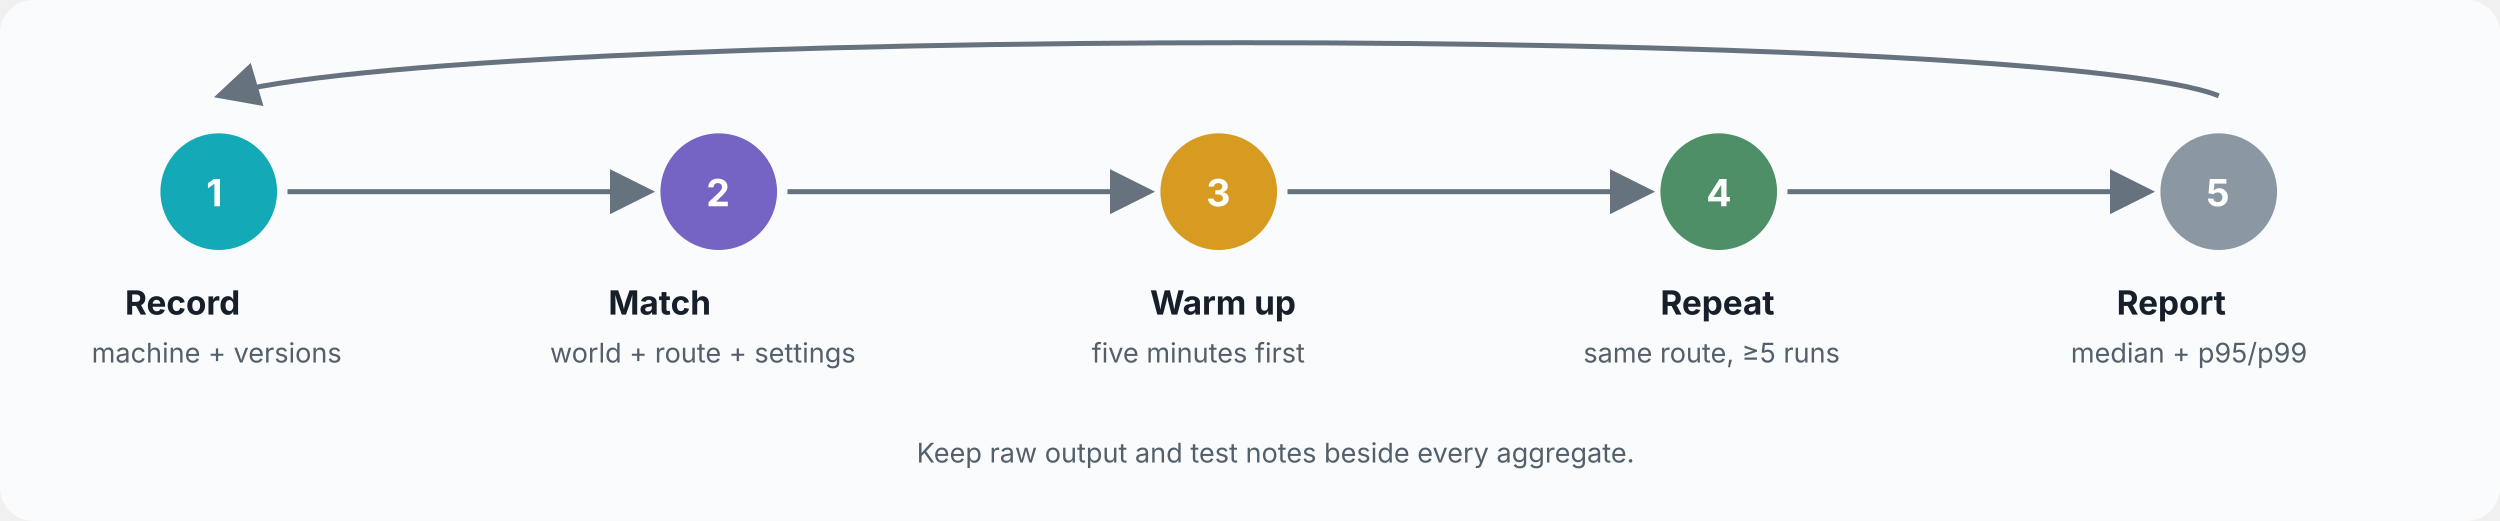
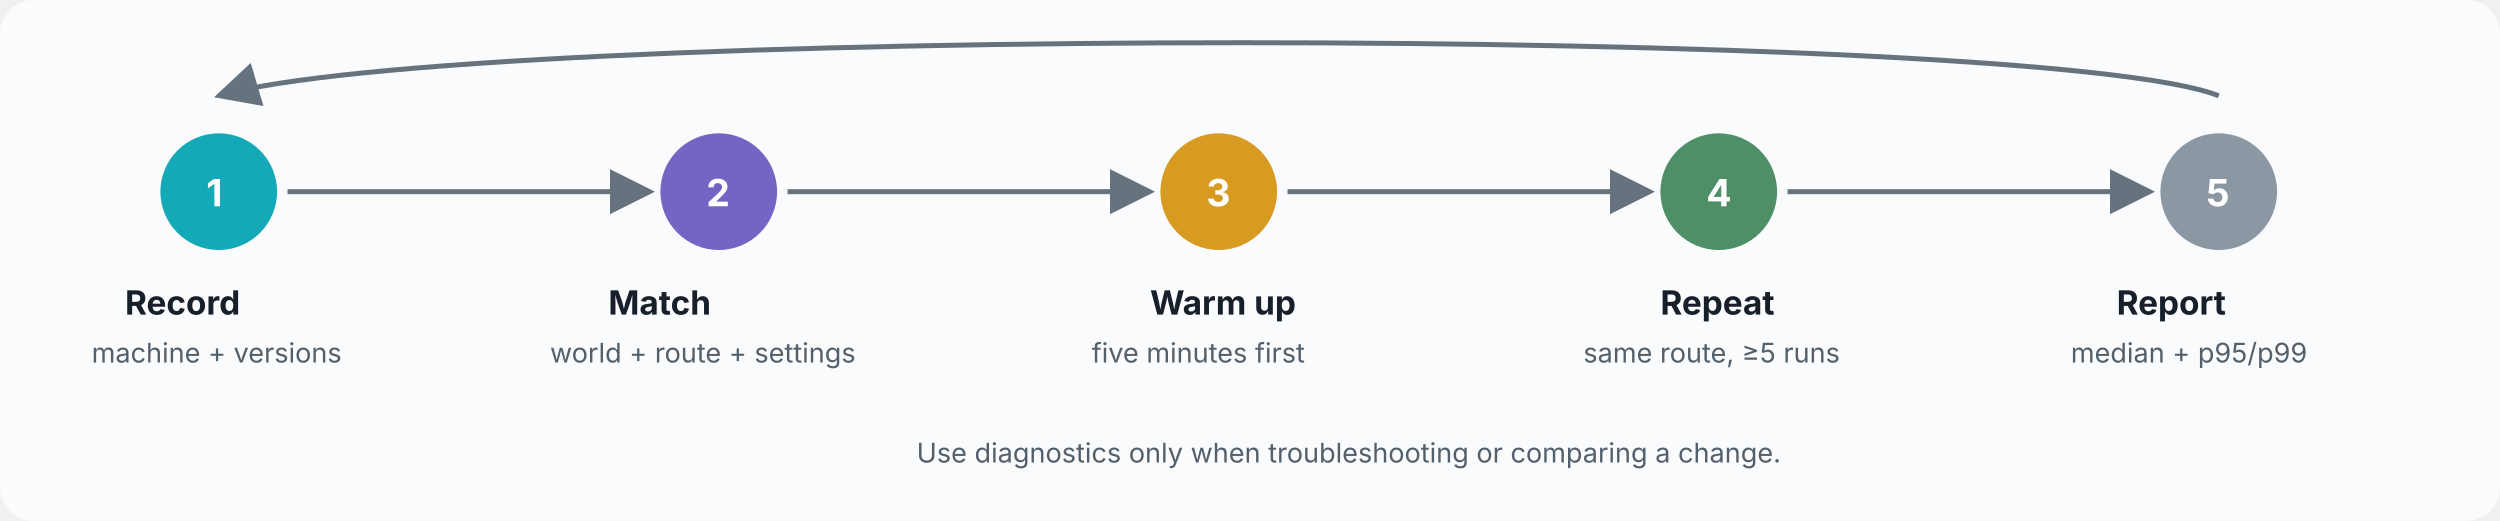
<svg xmlns="http://www.w3.org/2000/svg" viewBox="0 0 1200 250" role="img" aria-labelledby="title desc">
  <defs>
    <style>text{font-family:-apple-system,BlinkMacSystemFont,"Segoe UI",sans-serif;fill:#17202a}.num{font-size:18px;font-weight:700;fill:#fff}.title{font-size:16px;font-weight:700}.body{font-size:13px;fill:#53606b}.arrow{stroke:#66727d;stroke-width:2.4;fill:none;marker-end:url(#arrow)}@media (prefers-color-scheme: dark){text{fill:#eef2f5}.body{fill:#b8c4ce}rect[fill="#fafbfc"]{fill:#151a1f}}</style>
    <marker id="arrow" markerWidth="9" markerHeight="9" refX="8" refY="4.5" orient="auto">
      <path d="M0,0 L9,4.5 L0,9 z" fill="#66727d" />
    </marker>
  </defs>
  <rect width="1200" height="250" rx="16" fill="#fafbfc" />
  <g>
    <circle cx="105" cy="92" r="28" fill="#13a9b6" />
    <text class="num" x="99" y="99">1</text>
    <text class="title" x="60" y="151">Record</text>
    <text class="body" x="44" y="174">machine + versions</text>
  </g>
  <g>
    <circle cx="345" cy="92" r="28" fill="#7564c4" />
    <text class="num" x="339" y="99">2</text>
    <text class="title" x="292" y="151">Match</text>
    <text class="body" x="264" y="174">world + route + settings</text>
  </g>
  <g>
    <circle cx="585" cy="92" r="28" fill="#d89b22" />
    <text class="num" x="579" y="99">3</text>
    <text class="title" x="552" y="151">Warm up</text>
    <text class="body" x="524" y="174">five minutes first</text>
  </g>
  <g>
    <circle cx="825" cy="92" r="28" fill="#4f8f68" />
    <text class="num" x="819" y="99">4</text>
    <text class="title" x="797" y="151">Repeat</text>
    <text class="body" x="760" y="174">same route, ≥5 runs</text>
  </g>
  <g>
    <circle cx="1065" cy="92" r="28" fill="#8b98a4" />
    <text class="num" x="1059" y="99">5</text>
    <text class="title" x="1016" y="151">Report</text>
    <text class="body" x="994" y="174">median + p95/p99</text>
  </g>
  <path class="arrow" d="M138 92 H312" />
  <path class="arrow" d="M378 92 H552" />
  <path class="arrow" d="M618 92 H792" />
  <path class="arrow" d="M858 92 H1032" />
  <path class="arrow" d="M1065 46 C980 12 220 12 105 46" />
-   <text class="body" x="440" y="222">Keep raw output and test notes beside every aggregate.</text>
+   <text class="body" x="440" y="222">Use diagnostics only when troubleshooting or comparing a change.</text>
</svg>
